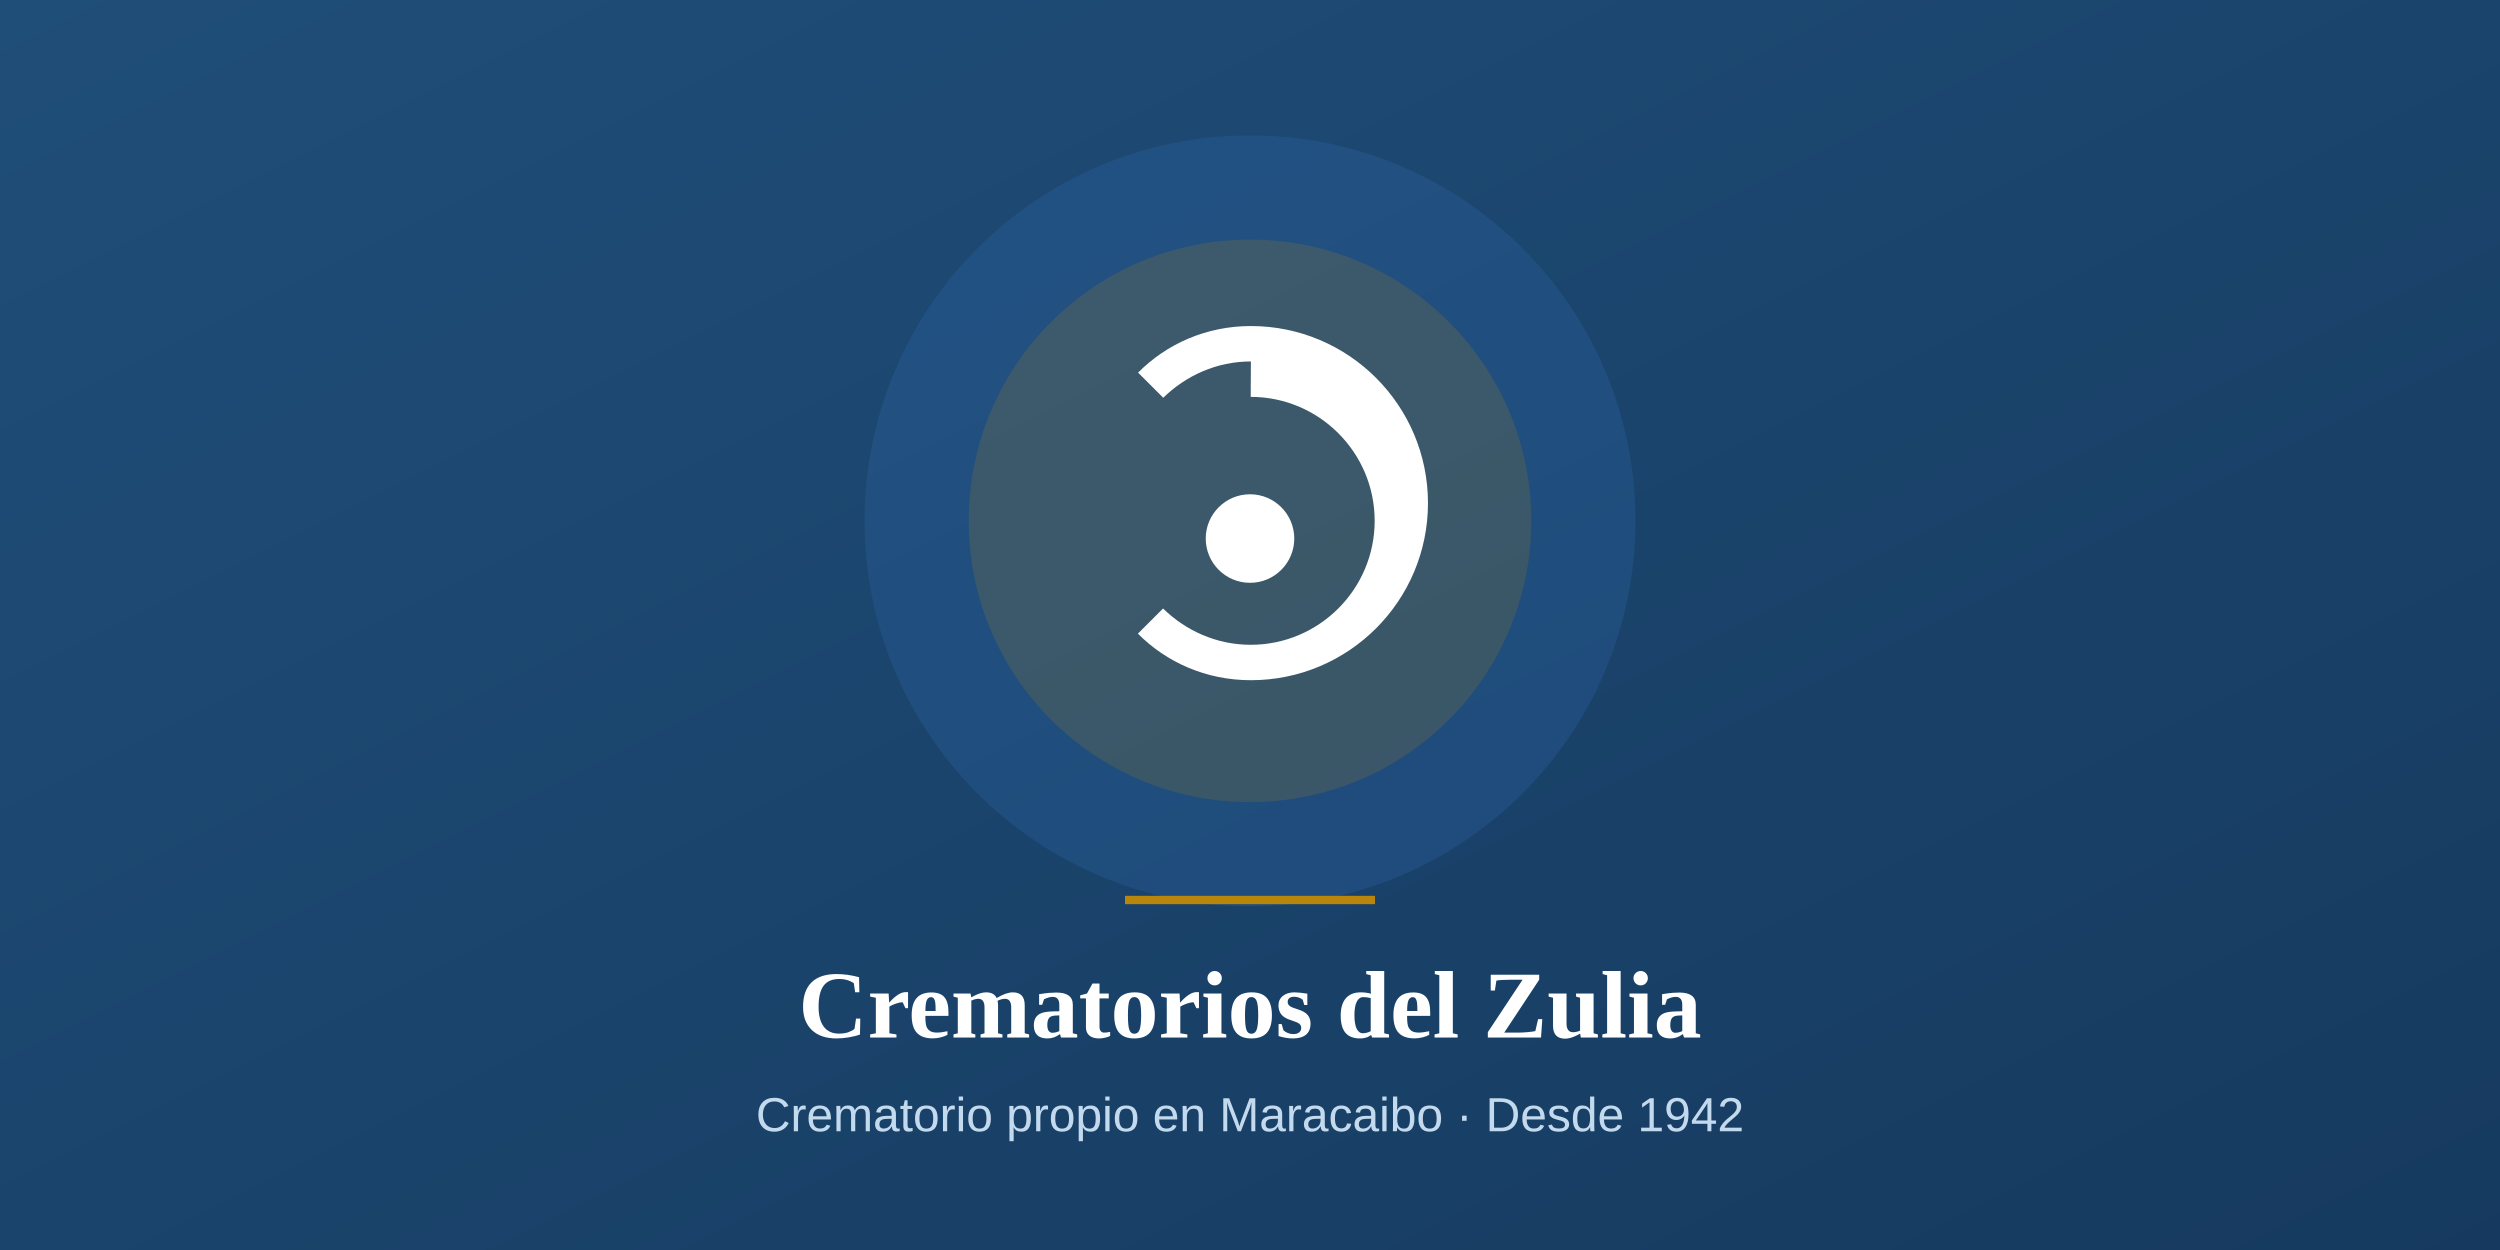
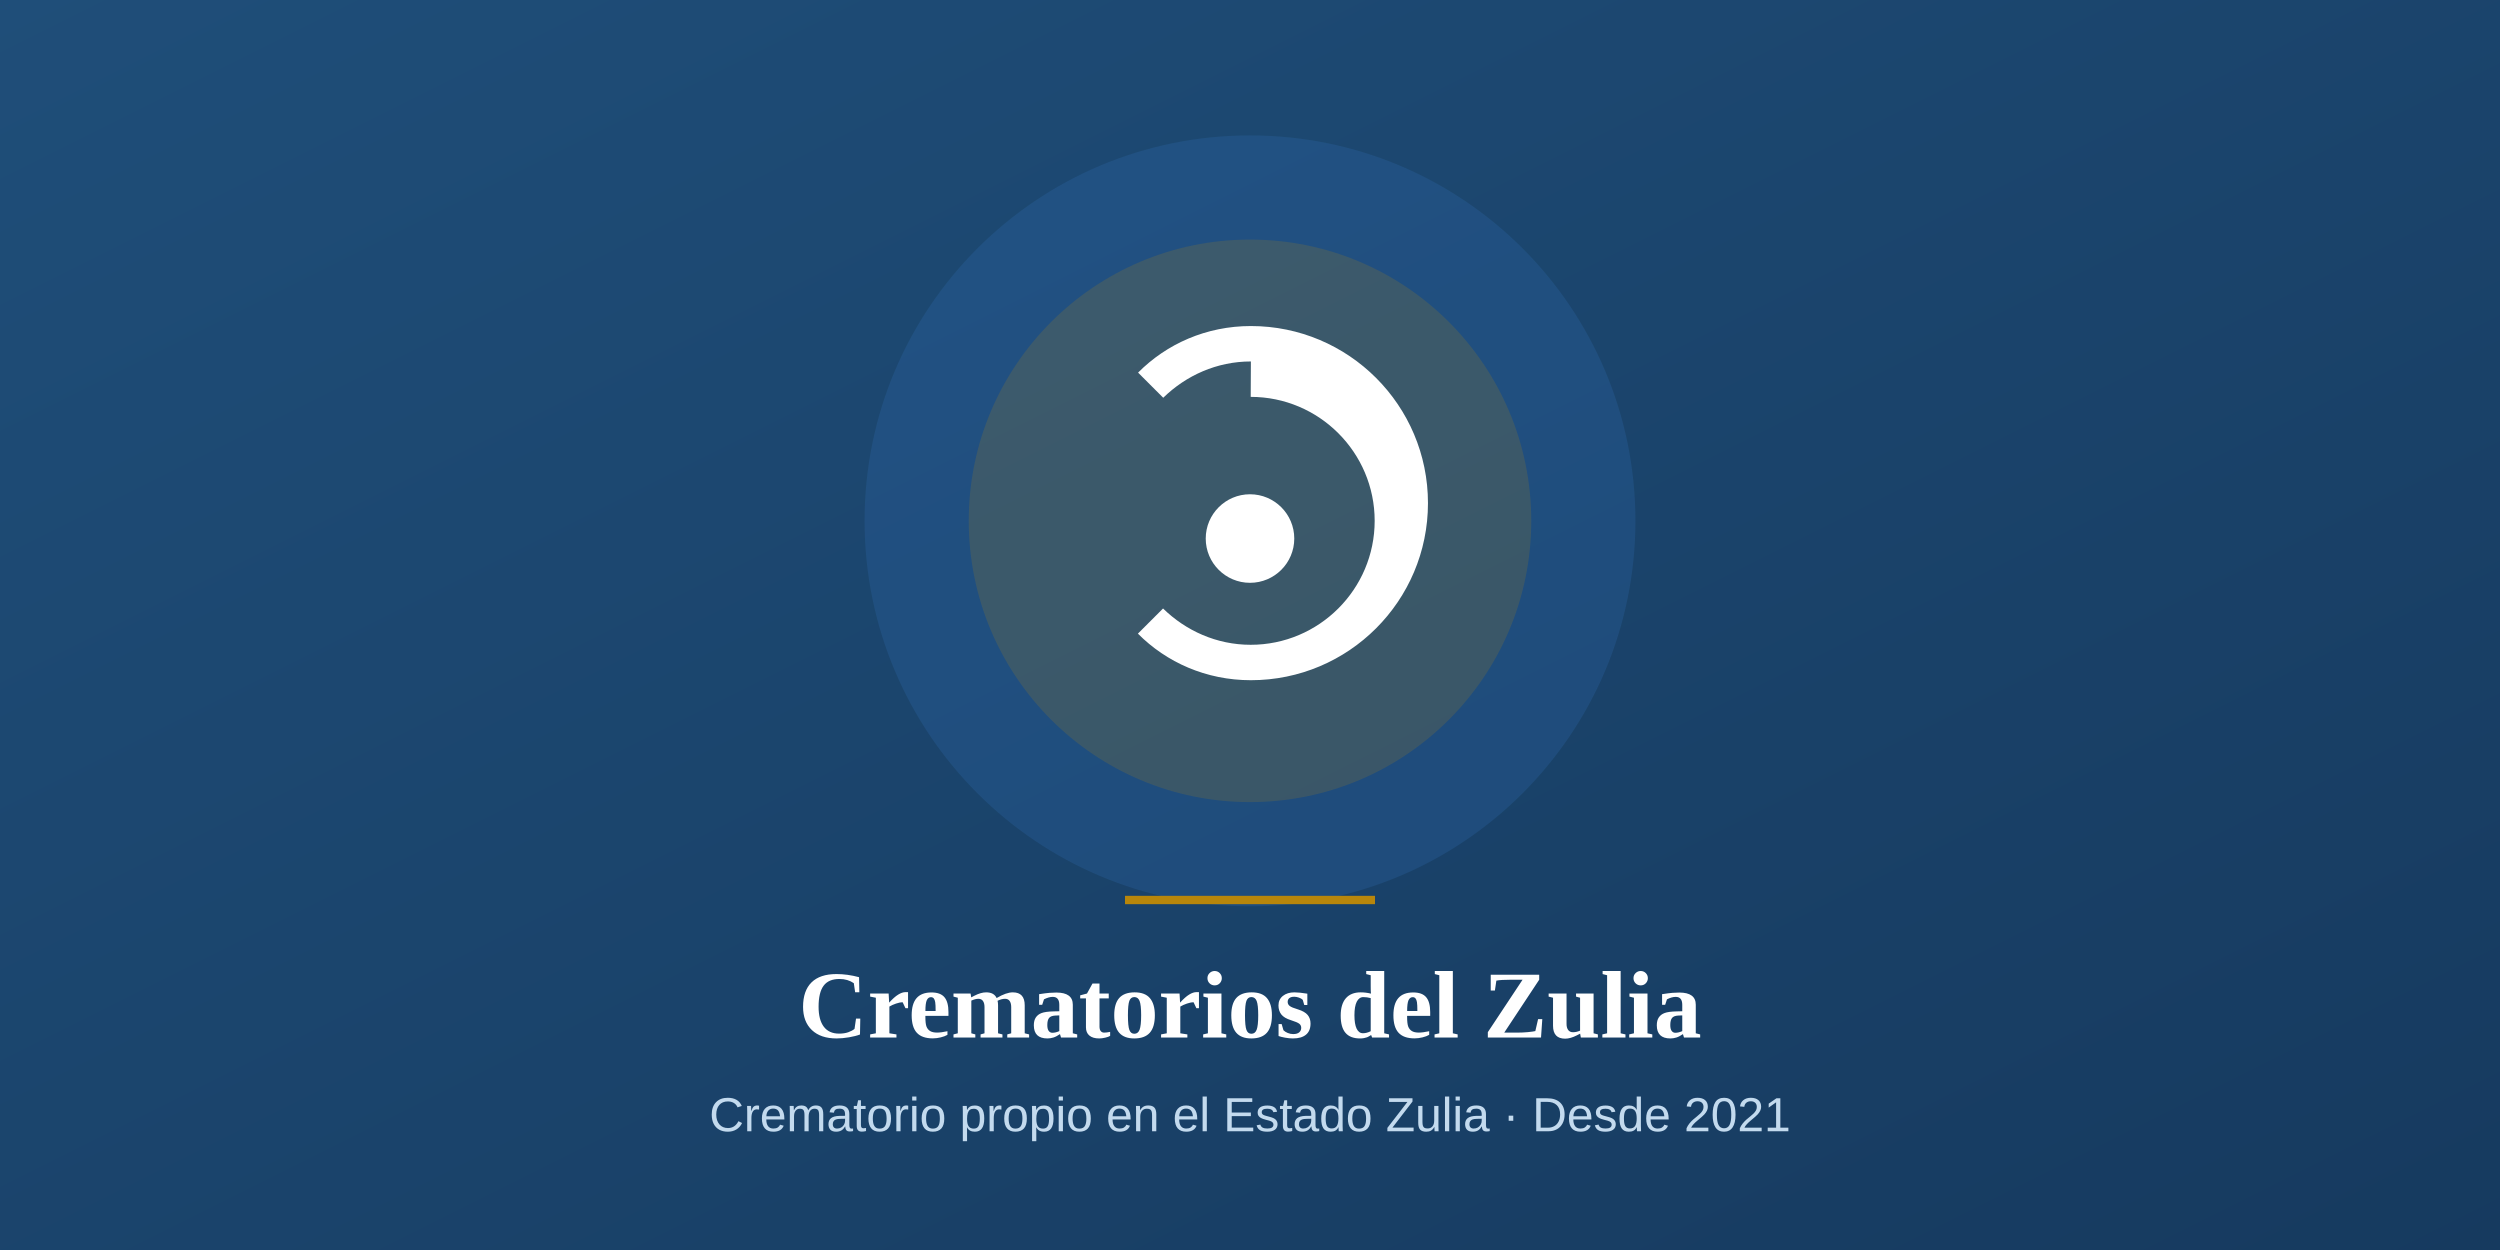
<svg xmlns="http://www.w3.org/2000/svg" viewBox="0 0 1200 600" role="img" aria-label="Crematorios del Zulia - Funeraria del Zulia">
  <defs>
    <linearGradient id="bg" x1="0" y1="0" x2="1" y2="1">
      <stop offset="0" stop-color="#1F4E79" />
      <stop offset="1" stop-color="#163A5F" />
    </linearGradient>
  </defs>
  <rect width="1200" height="600" fill="url(#bg)" />
  <circle cx="600" cy="250" r="185" fill="#2F6DB3" opacity="0.25" />
  <circle cx="600" cy="250" r="135" fill="#b8860b" opacity="0.18" />
  <g transform="translate(600,250) scale(8.5) translate(-12,-12)" fill="#ffffff">
    <path d="M12.05 3c-1.92 0-3.66.79-4.95 2.05L5.68 3.63C7.29 2.01 9.53 1 12.05 1c5.52 0 10 4.48 10 10s-4.48 10-10 10c-2.53 0-4.77-1.01-6.38-2.63l1.42-1.42c1.29 1.26 3.03 2.05 4.95 2.05 3.86 0 7-3.14 7-7s-3.14-7-7-7z" />
    <path d="M12 10.5c-1.38 0-2.5 1.12-2.5 2.5s1.12 2.5 2.5 2.5 2.5-1.12 2.5-2.5-1.12-2.5-2.5-2.5z" />
  </g>
  <rect x="540" y="430" width="120" height="4" fill="#b8860b" />
  <text x="600" y="498" text-anchor="middle" fill="#ffffff" font-family="Georgia, 'Times New Roman', serif" font-size="46" font-weight="bold">Crematorios del Zulia</text>
-   <text x="600" y="543" text-anchor="middle" fill="#C3DAEE" font-family="Arial, Helvetica, sans-serif" font-size="23">Crematorio propio en Maracaibo · Desde 1942</text>
+   <text x="600" y="543" text-anchor="middle" fill="#C3DAEE" font-family="Arial, Helvetica, sans-serif" font-size="23">Crematorio propio en el Estado Zulia · Desde 2021</text>
</svg>
